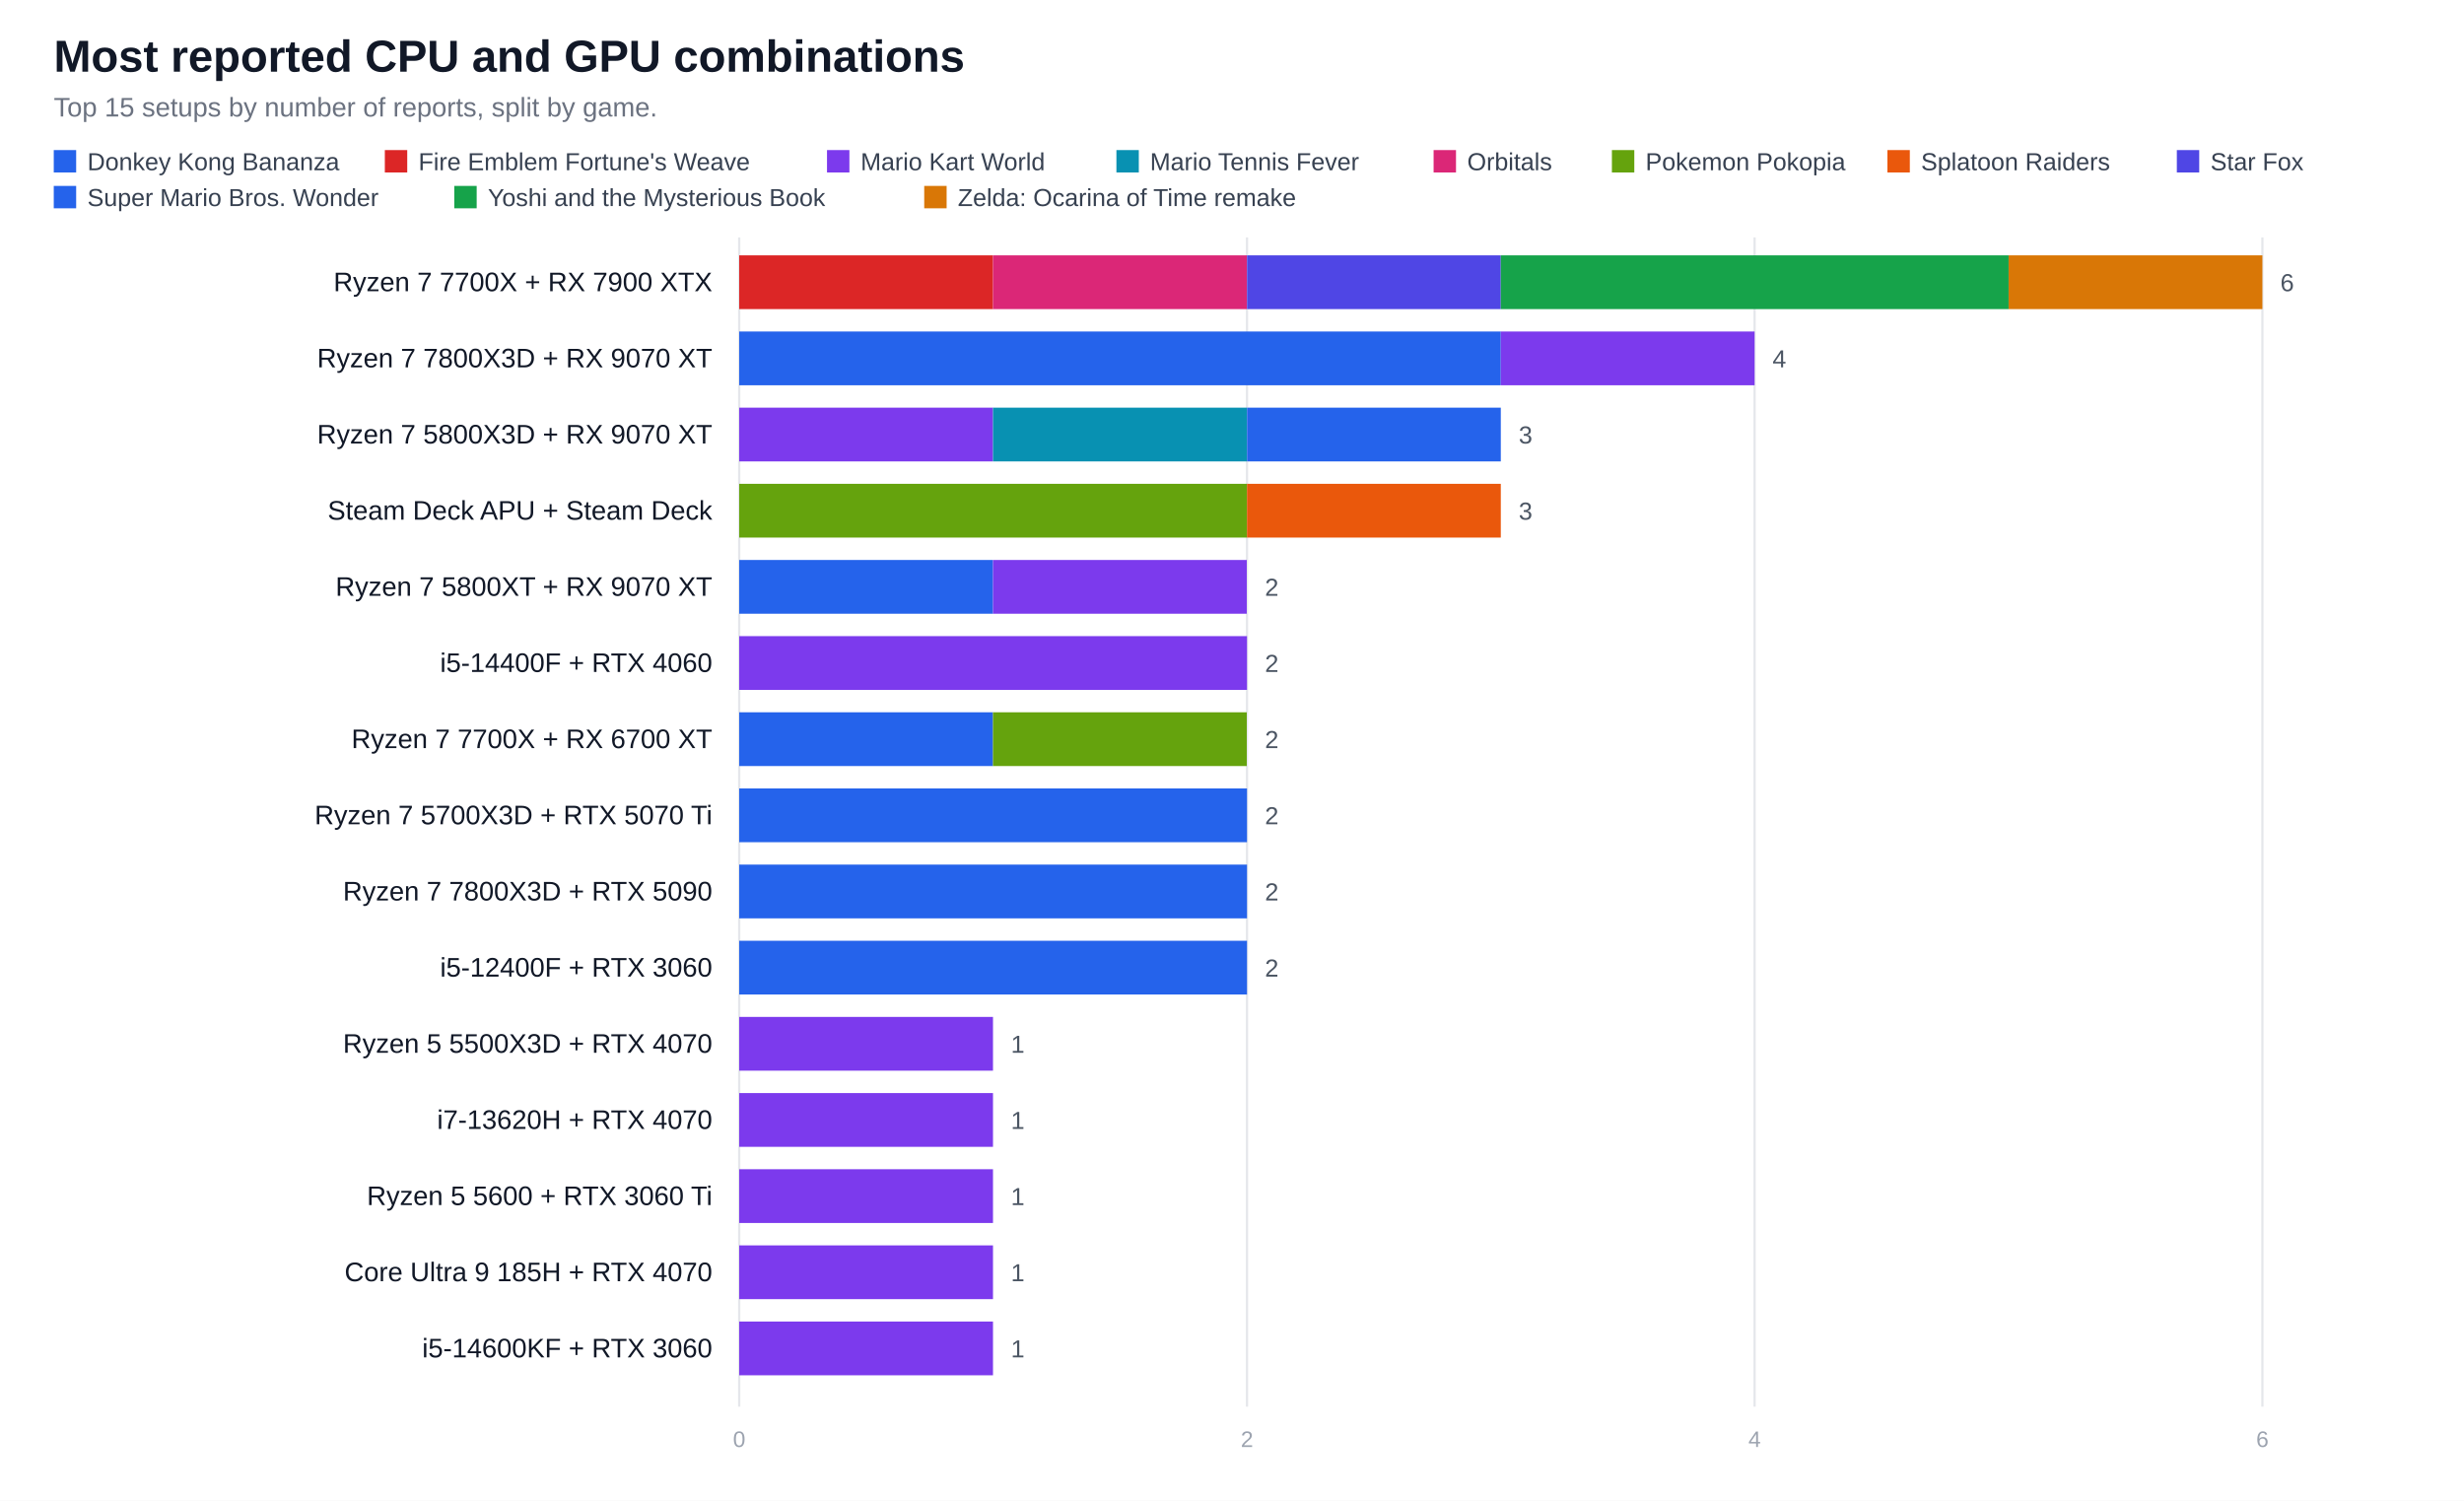
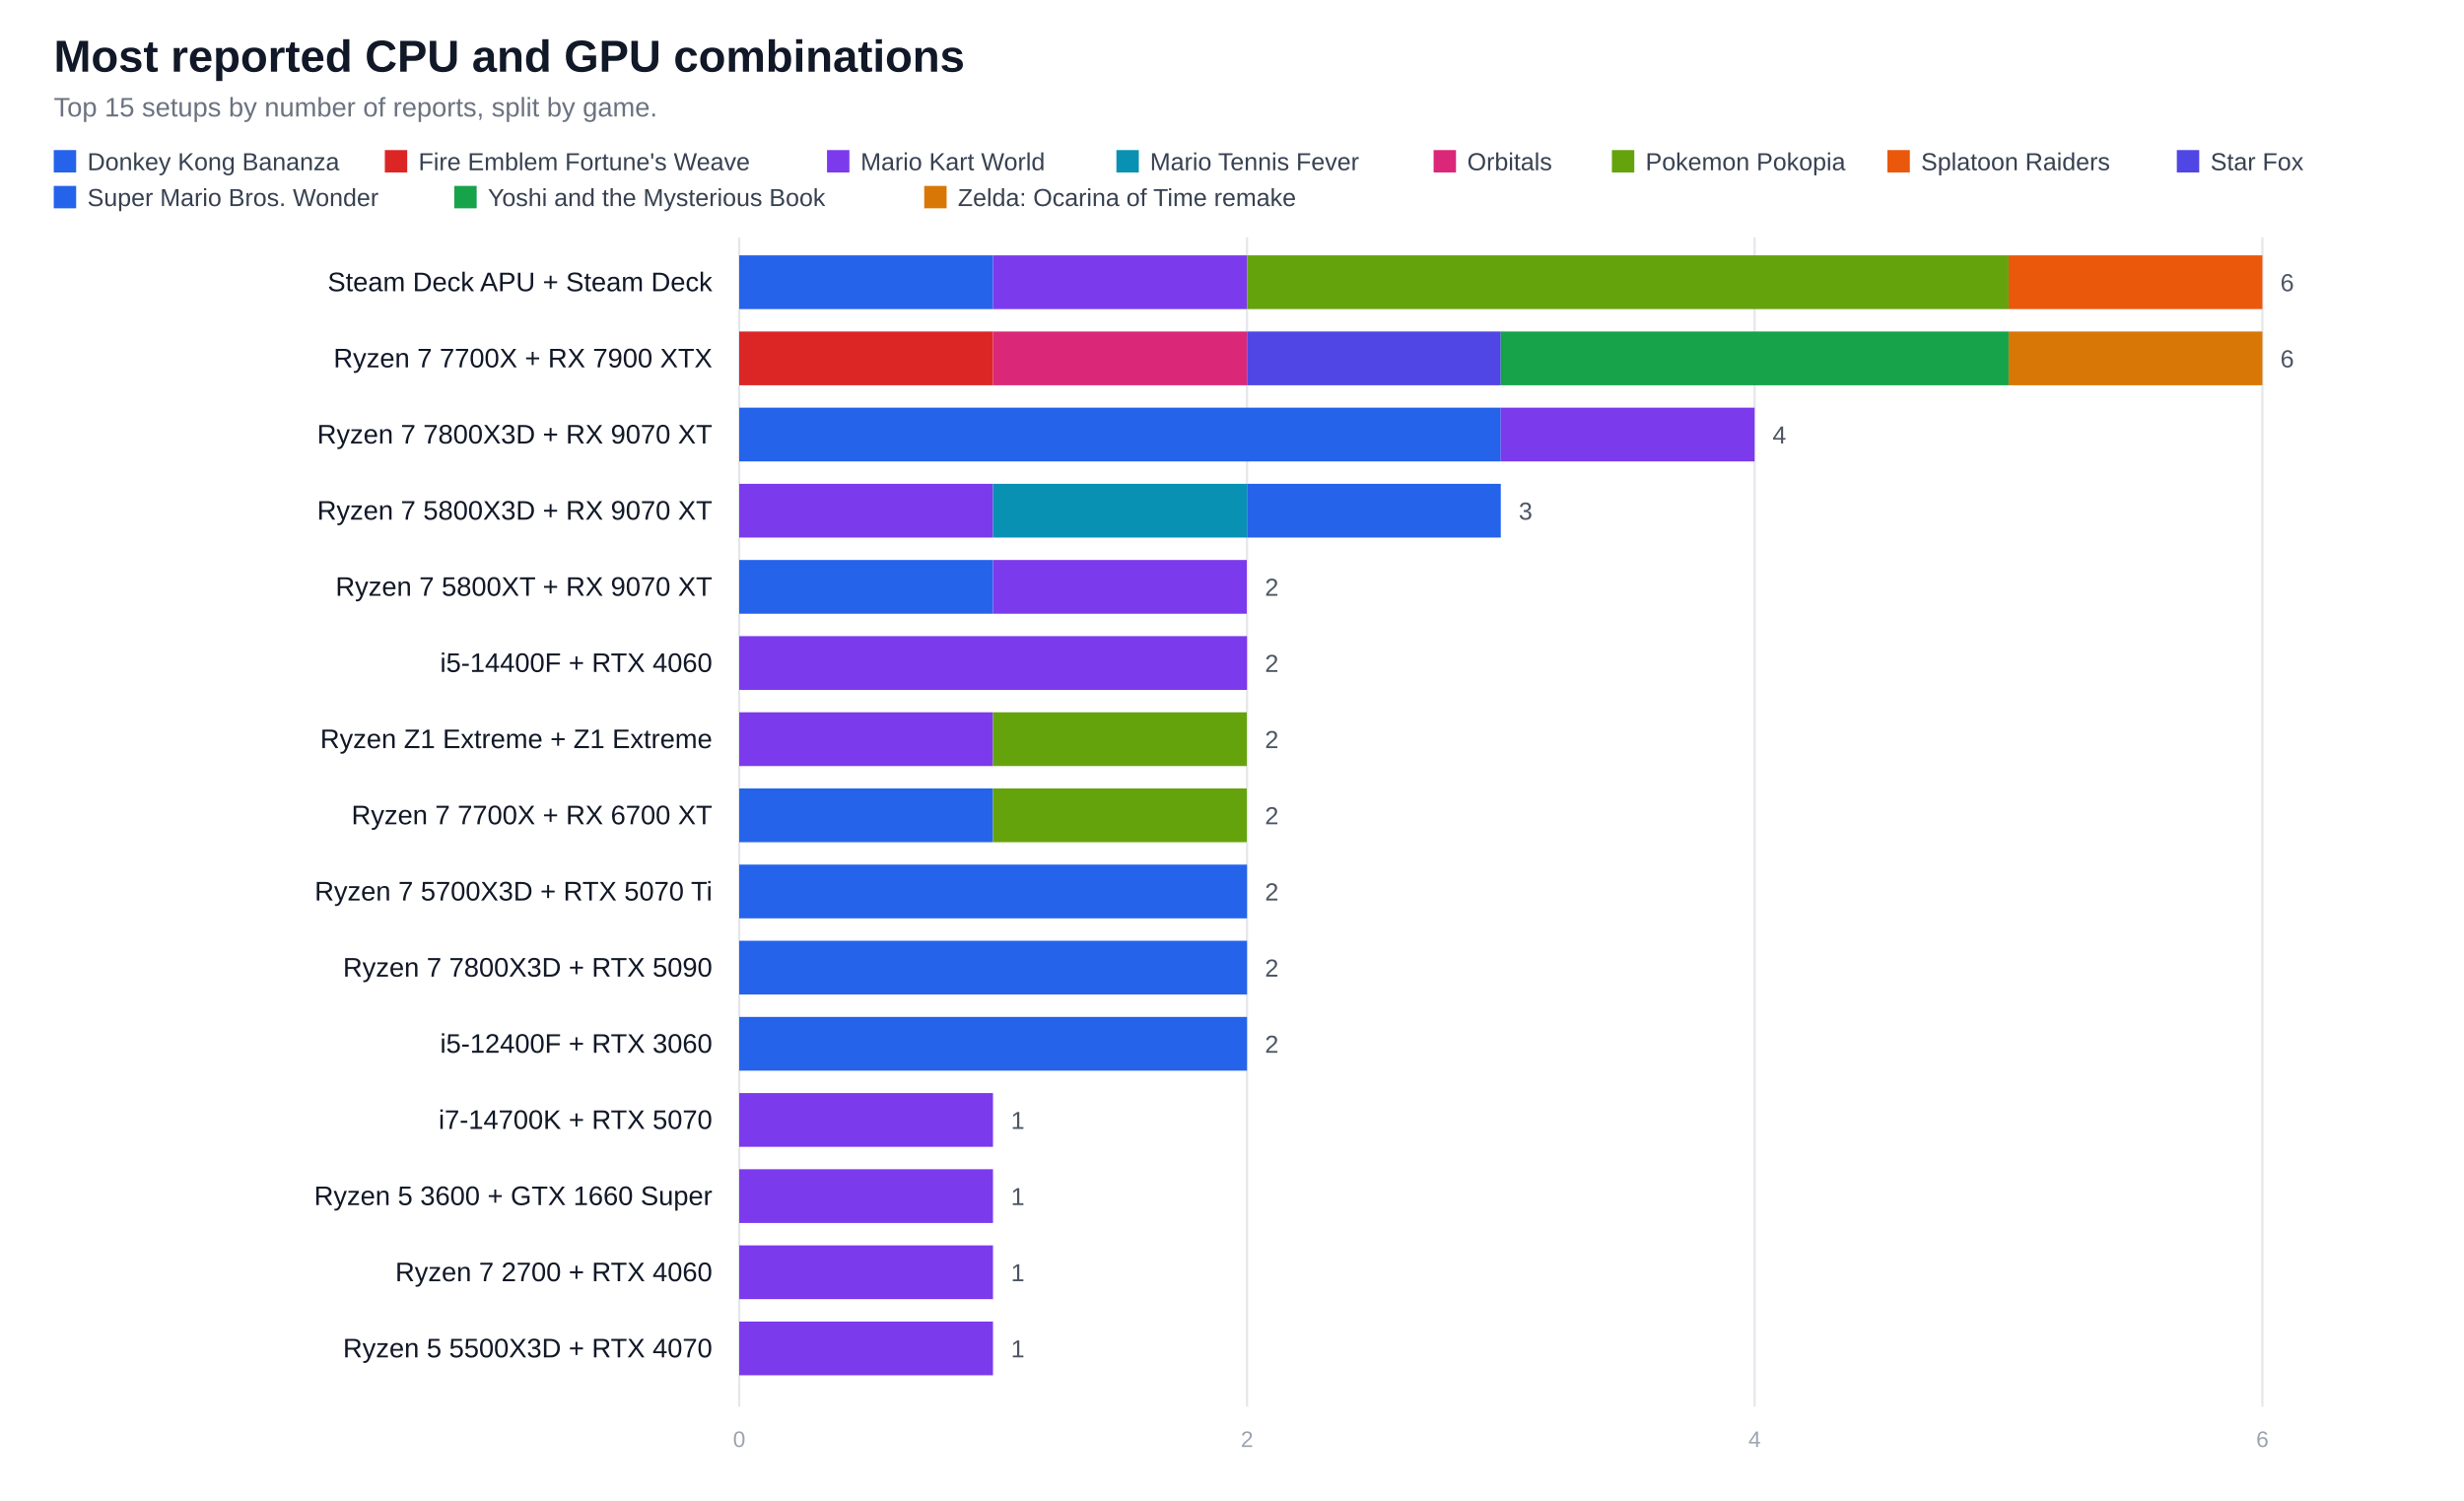
<svg xmlns="http://www.w3.org/2000/svg" width="1100" height="670" viewBox="0 0 1100 670">
  <rect width="100%" height="100%" fill="#ffffff" />
  <text x="24" y="32" font-family="Segoe UI, Arial, sans-serif" font-size="20" font-weight="600" fill="#111827">Most reported CPU and GPU combinations</text>
  <text x="24" y="52" font-family="Segoe UI, Arial, sans-serif" font-size="12" fill="#6b7280">Top 15 setups by number of reports, split by game.</text>
  <rect x="24" y="67" width="10" height="10" fill="#2563eb" />
  <text x="39" y="76" font-family="Segoe UI, Arial, sans-serif" font-size="11" fill="#374151">Donkey Kong Bananza</text>
  <rect x="171.8" y="67" width="10" height="10" fill="#dc2626" />
  <text x="186.8" y="76" font-family="Segoe UI, Arial, sans-serif" font-size="11" fill="#374151">Fire Emblem Fortune's Weave</text>
  <rect x="369.2" y="67" width="10" height="10" fill="#7c3aed" />
  <text x="384.2" y="76" font-family="Segoe UI, Arial, sans-serif" font-size="11" fill="#374151">Mario Kart World</text>
  <rect x="498.4" y="67" width="10" height="10" fill="#0891b2" />
  <text x="513.4" y="76" font-family="Segoe UI, Arial, sans-serif" font-size="11" fill="#374151">Mario Tennis Fever</text>
  <rect x="640.0" y="67" width="10" height="10" fill="#db2777" />
  <text x="655.0" y="76" font-family="Segoe UI, Arial, sans-serif" font-size="11" fill="#374151">Orbitals</text>
  <rect x="719.6" y="67" width="10" height="10" fill="#65a30d" />
  <text x="734.6" y="76" font-family="Segoe UI, Arial, sans-serif" font-size="11" fill="#374151">Pokemon Pokopia</text>
  <rect x="842.6" y="67" width="10" height="10" fill="#ea580c" />
  <text x="857.6" y="76" font-family="Segoe UI, Arial, sans-serif" font-size="11" fill="#374151">Splatoon Raiders</text>
  <rect x="971.8" y="67" width="10" height="10" fill="#4f46e5" />
  <text x="986.8" y="76" font-family="Segoe UI, Arial, sans-serif" font-size="11" fill="#374151">Star Fox</text>
  <rect x="24" y="83" width="10" height="10" fill="#2563eb" />
  <text x="39" y="92" font-family="Segoe UI, Arial, sans-serif" font-size="11" fill="#374151">Super Mario Bros. Wonder</text>
  <rect x="202.8" y="83" width="10" height="10" fill="#16a34a" />
  <text x="217.8" y="92" font-family="Segoe UI, Arial, sans-serif" font-size="11" fill="#374151">Yoshi and the Mysterious Book</text>
  <rect x="412.6" y="83" width="10" height="10" fill="#d97706" />
  <text x="427.6" y="92" font-family="Segoe UI, Arial, sans-serif" font-size="11" fill="#374151">Zelda: Ocarina of Time remake</text>
  <line x1="330.0" y1="106" x2="330.0" y2="628" stroke="#e5e7eb" stroke-width="1" />
  <text x="330.0" y="646" text-anchor="middle" font-family="Segoe UI, Arial, sans-serif" font-size="10" fill="#9ca3af">0</text>
  <line x1="556.7" y1="106" x2="556.7" y2="628" stroke="#e5e7eb" stroke-width="1" />
  <text x="556.7" y="646" text-anchor="middle" font-family="Segoe UI, Arial, sans-serif" font-size="10" fill="#9ca3af">2</text>
  <line x1="783.3" y1="106" x2="783.3" y2="628" stroke="#e5e7eb" stroke-width="1" />
  <text x="783.3" y="646" text-anchor="middle" font-family="Segoe UI, Arial, sans-serif" font-size="10" fill="#9ca3af">4</text>
  <line x1="1010.0" y1="106" x2="1010.0" y2="628" stroke="#e5e7eb" stroke-width="1" />
  <text x="1010.0" y="646" text-anchor="middle" font-family="Segoe UI, Arial, sans-serif" font-size="10" fill="#9ca3af">6</text>
-   <text x="318" y="130" text-anchor="end" font-family="Segoe UI, Arial, sans-serif" font-size="12" fill="#111827">Ryzen 7 7700X + RX 7900 XTX</text>
-   <rect x="330.0" y="114" width="113.3" height="24" fill="#dc2626" />
-   <rect x="443.3" y="114" width="113.3" height="24" fill="#db2777" />
-   <rect x="556.7" y="114" width="113.3" height="24" fill="#4f46e5" />
-   <rect x="670.0" y="114" width="226.7" height="24" fill="#16a34a" />
-   <rect x="896.7" y="114" width="113.3" height="24" fill="#d97706" />
+   <text x="318" y="130" text-anchor="end" font-family="Segoe UI, Arial, sans-serif" font-size="12" fill="#111827">Steam Deck APU + Steam Deck</text>
+   <rect x="330.0" y="114" width="113.3" height="24" fill="#2563eb" />
+   <rect x="443.3" y="114" width="113.3" height="24" fill="#7c3aed" />
+   <rect x="556.7" y="114" width="340.0" height="24" fill="#65a30d" />
+   <rect x="896.7" y="114" width="113.3" height="24" fill="#ea580c" />
  <text x="1018.0" y="130" font-family="Segoe UI, Arial, sans-serif" font-size="11" fill="#4b5563">6</text>
-   <text x="318" y="164" text-anchor="end" font-family="Segoe UI, Arial, sans-serif" font-size="12" fill="#111827">Ryzen 7 7800X3D + RX 9070 XT</text>
-   <rect x="330.0" y="148" width="340.0" height="24" fill="#2563eb" />
-   <rect x="670.0" y="148" width="113.3" height="24" fill="#7c3aed" />
-   <text x="791.3" y="164" font-family="Segoe UI, Arial, sans-serif" font-size="11" fill="#4b5563">4</text>
-   <text x="318" y="198" text-anchor="end" font-family="Segoe UI, Arial, sans-serif" font-size="12" fill="#111827">Ryzen 7 5800X3D + RX 9070 XT</text>
-   <rect x="330.0" y="182" width="113.3" height="24" fill="#7c3aed" />
-   <rect x="443.3" y="182" width="113.3" height="24" fill="#0891b2" />
-   <rect x="556.7" y="182" width="113.3" height="24" fill="#2563eb" />
-   <text x="678.0" y="198" font-family="Segoe UI, Arial, sans-serif" font-size="11" fill="#4b5563">3</text>
-   <text x="318" y="232" text-anchor="end" font-family="Segoe UI, Arial, sans-serif" font-size="12" fill="#111827">Steam Deck APU + Steam Deck</text>
-   <rect x="330.0" y="216" width="226.7" height="24" fill="#65a30d" />
-   <rect x="556.7" y="216" width="113.3" height="24" fill="#ea580c" />
+   <text x="318" y="164" text-anchor="end" font-family="Segoe UI, Arial, sans-serif" font-size="12" fill="#111827">Ryzen 7 7700X + RX 7900 XTX</text>
+   <rect x="330.0" y="148" width="113.3" height="24" fill="#dc2626" />
+   <rect x="443.3" y="148" width="113.3" height="24" fill="#db2777" />
+   <rect x="556.7" y="148" width="113.3" height="24" fill="#4f46e5" />
+   <rect x="670.0" y="148" width="226.7" height="24" fill="#16a34a" />
+   <rect x="896.7" y="148" width="113.3" height="24" fill="#d97706" />
+   <text x="1018.0" y="164" font-family="Segoe UI, Arial, sans-serif" font-size="11" fill="#4b5563">6</text>
+   <text x="318" y="198" text-anchor="end" font-family="Segoe UI, Arial, sans-serif" font-size="12" fill="#111827">Ryzen 7 7800X3D + RX 9070 XT</text>
+   <rect x="330.0" y="182" width="340.0" height="24" fill="#2563eb" />
+   <rect x="670.0" y="182" width="113.3" height="24" fill="#7c3aed" />
+   <text x="791.3" y="198" font-family="Segoe UI, Arial, sans-serif" font-size="11" fill="#4b5563">4</text>
+   <text x="318" y="232" text-anchor="end" font-family="Segoe UI, Arial, sans-serif" font-size="12" fill="#111827">Ryzen 7 5800X3D + RX 9070 XT</text>
+   <rect x="330.0" y="216" width="113.3" height="24" fill="#7c3aed" />
+   <rect x="443.3" y="216" width="113.3" height="24" fill="#0891b2" />
+   <rect x="556.7" y="216" width="113.3" height="24" fill="#2563eb" />
  <text x="678.0" y="232" font-family="Segoe UI, Arial, sans-serif" font-size="11" fill="#4b5563">3</text>
  <text x="318" y="266" text-anchor="end" font-family="Segoe UI, Arial, sans-serif" font-size="12" fill="#111827">Ryzen 7 5800XT + RX 9070 XT</text>
  <rect x="330.0" y="250" width="113.3" height="24" fill="#2563eb" />
  <rect x="443.3" y="250" width="113.3" height="24" fill="#7c3aed" />
  <text x="564.7" y="266" font-family="Segoe UI, Arial, sans-serif" font-size="11" fill="#4b5563">2</text>
  <text x="318" y="300" text-anchor="end" font-family="Segoe UI, Arial, sans-serif" font-size="12" fill="#111827">i5-14400F + RTX 4060</text>
  <rect x="330.0" y="284" width="226.7" height="24" fill="#7c3aed" />
  <text x="564.7" y="300" font-family="Segoe UI, Arial, sans-serif" font-size="11" fill="#4b5563">2</text>
-   <text x="318" y="334" text-anchor="end" font-family="Segoe UI, Arial, sans-serif" font-size="12" fill="#111827">Ryzen 7 7700X + RX 6700 XT</text>
-   <rect x="330.0" y="318" width="113.3" height="24" fill="#2563eb" />
+   <text x="318" y="334" text-anchor="end" font-family="Segoe UI, Arial, sans-serif" font-size="12" fill="#111827">Ryzen Z1 Extreme + Z1 Extreme</text>
+   <rect x="330.0" y="318" width="113.3" height="24" fill="#7c3aed" />
  <rect x="443.3" y="318" width="113.3" height="24" fill="#65a30d" />
  <text x="564.7" y="334" font-family="Segoe UI, Arial, sans-serif" font-size="11" fill="#4b5563">2</text>
-   <text x="318" y="368" text-anchor="end" font-family="Segoe UI, Arial, sans-serif" font-size="12" fill="#111827">Ryzen 7 5700X3D + RTX 5070 Ti</text>
-   <rect x="330.0" y="352" width="226.7" height="24" fill="#2563eb" />
+   <text x="318" y="368" text-anchor="end" font-family="Segoe UI, Arial, sans-serif" font-size="12" fill="#111827">Ryzen 7 7700X + RX 6700 XT</text>
+   <rect x="330.0" y="352" width="113.3" height="24" fill="#2563eb" />
+   <rect x="443.3" y="352" width="113.3" height="24" fill="#65a30d" />
  <text x="564.7" y="368" font-family="Segoe UI, Arial, sans-serif" font-size="11" fill="#4b5563">2</text>
-   <text x="318" y="402" text-anchor="end" font-family="Segoe UI, Arial, sans-serif" font-size="12" fill="#111827">Ryzen 7 7800X3D + RTX 5090</text>
+   <text x="318" y="402" text-anchor="end" font-family="Segoe UI, Arial, sans-serif" font-size="12" fill="#111827">Ryzen 7 5700X3D + RTX 5070 Ti</text>
  <rect x="330.0" y="386" width="226.7" height="24" fill="#2563eb" />
  <text x="564.7" y="402" font-family="Segoe UI, Arial, sans-serif" font-size="11" fill="#4b5563">2</text>
-   <text x="318" y="436" text-anchor="end" font-family="Segoe UI, Arial, sans-serif" font-size="12" fill="#111827">i5-12400F + RTX 3060</text>
+   <text x="318" y="436" text-anchor="end" font-family="Segoe UI, Arial, sans-serif" font-size="12" fill="#111827">Ryzen 7 7800X3D + RTX 5090</text>
  <rect x="330.0" y="420" width="226.7" height="24" fill="#2563eb" />
  <text x="564.7" y="436" font-family="Segoe UI, Arial, sans-serif" font-size="11" fill="#4b5563">2</text>
-   <text x="318" y="470" text-anchor="end" font-family="Segoe UI, Arial, sans-serif" font-size="12" fill="#111827">Ryzen 5 5500X3D + RTX 4070</text>
-   <rect x="330.0" y="454" width="113.3" height="24" fill="#7c3aed" />
-   <text x="451.3" y="470" font-family="Segoe UI, Arial, sans-serif" font-size="11" fill="#4b5563">1</text>
-   <text x="318" y="504" text-anchor="end" font-family="Segoe UI, Arial, sans-serif" font-size="12" fill="#111827">i7-13620H + RTX 4070</text>
+   <text x="318" y="470" text-anchor="end" font-family="Segoe UI, Arial, sans-serif" font-size="12" fill="#111827">i5-12400F + RTX 3060</text>
+   <rect x="330.0" y="454" width="226.7" height="24" fill="#2563eb" />
+   <text x="564.7" y="470" font-family="Segoe UI, Arial, sans-serif" font-size="11" fill="#4b5563">2</text>
+   <text x="318" y="504" text-anchor="end" font-family="Segoe UI, Arial, sans-serif" font-size="12" fill="#111827">i7-14700K + RTX 5070</text>
  <rect x="330.0" y="488" width="113.3" height="24" fill="#7c3aed" />
  <text x="451.3" y="504" font-family="Segoe UI, Arial, sans-serif" font-size="11" fill="#4b5563">1</text>
-   <text x="318" y="538" text-anchor="end" font-family="Segoe UI, Arial, sans-serif" font-size="12" fill="#111827">Ryzen 5 5600 + RTX 3060 Ti</text>
+   <text x="318" y="538" text-anchor="end" font-family="Segoe UI, Arial, sans-serif" font-size="12" fill="#111827">Ryzen 5 3600 + GTX 1660 Super</text>
  <rect x="330.0" y="522" width="113.3" height="24" fill="#7c3aed" />
  <text x="451.3" y="538" font-family="Segoe UI, Arial, sans-serif" font-size="11" fill="#4b5563">1</text>
-   <text x="318" y="572" text-anchor="end" font-family="Segoe UI, Arial, sans-serif" font-size="12" fill="#111827">Core Ultra 9 185H + RTX 4070</text>
+   <text x="318" y="572" text-anchor="end" font-family="Segoe UI, Arial, sans-serif" font-size="12" fill="#111827">Ryzen 7 2700 + RTX 4060</text>
  <rect x="330.0" y="556" width="113.3" height="24" fill="#7c3aed" />
  <text x="451.3" y="572" font-family="Segoe UI, Arial, sans-serif" font-size="11" fill="#4b5563">1</text>
-   <text x="318" y="606" text-anchor="end" font-family="Segoe UI, Arial, sans-serif" font-size="12" fill="#111827">i5-14600KF + RTX 3060</text>
+   <text x="318" y="606" text-anchor="end" font-family="Segoe UI, Arial, sans-serif" font-size="12" fill="#111827">Ryzen 5 5500X3D + RTX 4070</text>
  <rect x="330.0" y="590" width="113.3" height="24" fill="#7c3aed" />
  <text x="451.3" y="606" font-family="Segoe UI, Arial, sans-serif" font-size="11" fill="#4b5563">1</text>
</svg>
